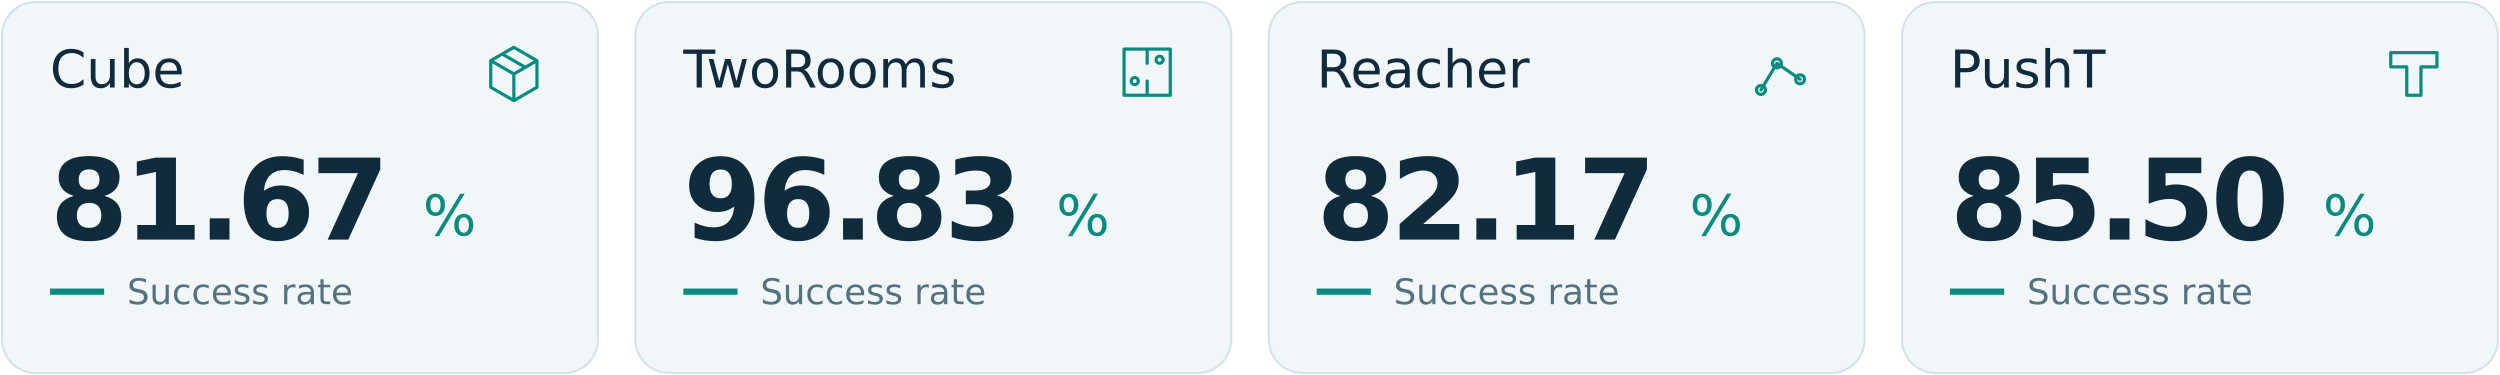
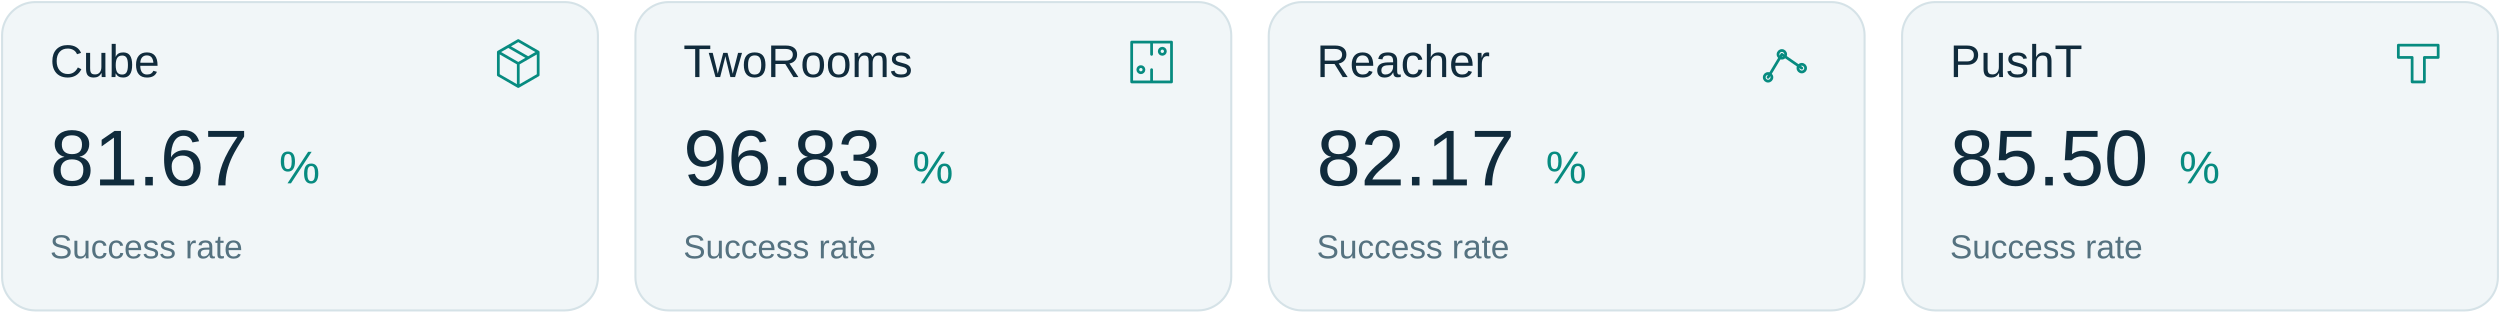
- <svg xmlns="http://www.w3.org/2000/svg" width="1200" height="180" viewBox="0 0 1200 180" role="img">
-   <rect x="1" y="1" width="286" height="178" rx="16" fill="#F1F6F8" stroke="#D5E2E7" />
-   <text x="24" y="42" fill="#102B3C" font-family="DejaVu Sans, Noto Sans CJK SC, sans-serif" font-size="25" font-weight="500" text-anchor="start">Cube</text>
-   <g transform="translate(233 21) scale(0.8529412)" fill="none" stroke="#078B80" stroke-width="1.8" stroke-linecap="round" stroke-linejoin="round">
+ <svg xmlns="http://www.w3.org/2000/svg" width="1200" height="150" viewBox="0 0 1200 150" role="img">
+   <rect x="1" y="1" width="286" height="148" rx="16" fill="#F1F6F8" stroke="#D5E2E7" />
+   <text x="24" y="37" fill="#102B3C" font-family="Arial, Helvetica, Noto Sans CJK SC, sans-serif" font-size="22" font-weight="400" text-anchor="start">Cube</text>
+   <g transform="translate(237 18) scale(0.7352941)" fill="none" stroke="#078B80" stroke-width="1.8" stroke-linecap="round" stroke-linejoin="round">
    <path d="M16 2 29 9.5v15L16 32 3 24.5v-15Z M3 9.5 16 17 29 9.5 M16 17v15 M9.5 5.8l13 7.5" />
  </g>
-   <text x="24" y="115" fill="#102B3C" font-family="DejaVu Sans, Noto Sans CJK SC, sans-serif" font-size="54" font-weight="600" text-anchor="start" letter-spacing="-2">81.67</text>
-   <text x="203" y="113" fill="#078B80" font-family="DejaVu Sans, Noto Sans CJK SC, sans-serif" font-size="27" font-weight="400" text-anchor="start">%</text>
-   <path d="M24 140h26" stroke="#078B80" stroke-width="3" />
-   <text x="61" y="146" fill="#557280" font-family="DejaVu Sans, Noto Sans CJK SC, sans-serif" font-size="17" font-weight="400" text-anchor="start">Success rate</text>
-   <rect x="305" y="1" width="286" height="178" rx="16" fill="#F1F6F8" stroke="#D5E2E7" />
-   <text x="328" y="42" fill="#102B3C" font-family="DejaVu Sans, Noto Sans CJK SC, sans-serif" font-size="25" font-weight="500" text-anchor="start">TwoRooms</text>
-   <g transform="translate(537 21) scale(0.8529412)" fill="none" stroke="#078B80" stroke-width="1.8" stroke-linecap="round" stroke-linejoin="round">
+   <text x="24" y="89" fill="#102B3C" font-family="Arial, Helvetica, Noto Sans CJK SC, sans-serif" font-size="38" font-weight="400" text-anchor="start">81.67</text>
+   <text x="134" y="88" fill="#078B80" font-family="Arial, Helvetica, Noto Sans CJK SC, sans-serif" font-size="22" font-weight="400" text-anchor="start">%</text>
+   <text x="24" y="124" fill="#557280" font-family="Arial, Helvetica, Noto Sans CJK SC, sans-serif" font-size="16" font-weight="400" text-anchor="start">Success rate</text>
+   <rect x="305" y="1" width="286" height="148" rx="16" fill="#F1F6F8" stroke="#D5E2E7" />
+   <text x="328" y="37" fill="#102B3C" font-family="Arial, Helvetica, Noto Sans CJK SC, sans-serif" font-size="22" font-weight="400" text-anchor="start">TwoRooms</text>
+   <g transform="translate(541 18) scale(0.7352941)" fill="none" stroke="#078B80" stroke-width="1.8" stroke-linecap="round" stroke-linejoin="round">
    <path d="M3 3h26v26H3Z M16 3v8m0 10v8" />
    <circle cx="9" cy="21" r="2" />
    <circle cx="23" cy="9" r="2" />
  </g>
-   <text x="328" y="115" fill="#102B3C" font-family="DejaVu Sans, Noto Sans CJK SC, sans-serif" font-size="54" font-weight="600" text-anchor="start" letter-spacing="-2">96.83</text>
-   <text x="507" y="113" fill="#078B80" font-family="DejaVu Sans, Noto Sans CJK SC, sans-serif" font-size="27" font-weight="400" text-anchor="start">%</text>
-   <path d="M328 140h26" stroke="#078B80" stroke-width="3" />
-   <text x="365" y="146" fill="#557280" font-family="DejaVu Sans, Noto Sans CJK SC, sans-serif" font-size="17" font-weight="400" text-anchor="start">Success rate</text>
-   <rect x="609" y="1" width="286" height="178" rx="16" fill="#F1F6F8" stroke="#D5E2E7" />
-   <text x="632" y="42" fill="#102B3C" font-family="DejaVu Sans, Noto Sans CJK SC, sans-serif" font-size="25" font-weight="500" text-anchor="start">Reacher</text>
-   <g transform="translate(841 21) scale(0.8529412)" fill="none" stroke="#078B80" stroke-width="1.8" stroke-linecap="round" stroke-linejoin="round">
+   <text x="328" y="89" fill="#102B3C" font-family="Arial, Helvetica, Noto Sans CJK SC, sans-serif" font-size="38" font-weight="400" text-anchor="start">96.83</text>
+   <text x="438" y="88" fill="#078B80" font-family="Arial, Helvetica, Noto Sans CJK SC, sans-serif" font-size="22" font-weight="400" text-anchor="start">%</text>
+   <text x="328" y="124" fill="#557280" font-family="Arial, Helvetica, Noto Sans CJK SC, sans-serif" font-size="16" font-weight="400" text-anchor="start">Success rate</text>
+   <rect x="609" y="1" width="286" height="148" rx="16" fill="#F1F6F8" stroke="#D5E2E7" />
+   <text x="632" y="37" fill="#102B3C" font-family="Arial, Helvetica, Noto Sans CJK SC, sans-serif" font-size="22" font-weight="400" text-anchor="start">Reacher</text>
+   <g transform="translate(845 18) scale(0.7352941)" fill="none" stroke="#078B80" stroke-width="1.8" stroke-linecap="round" stroke-linejoin="round">
    <path d="m5 26 9-15 13 9" />
    <circle cx="5" cy="26" r="2.5" />
    <circle cx="14" cy="11" r="2.5" />
    <circle cx="27" cy="20" r="2.5" />
  </g>
-   <text x="632" y="115" fill="#102B3C" font-family="DejaVu Sans, Noto Sans CJK SC, sans-serif" font-size="54" font-weight="600" text-anchor="start" letter-spacing="-2">82.17</text>
-   <text x="811" y="113" fill="#078B80" font-family="DejaVu Sans, Noto Sans CJK SC, sans-serif" font-size="27" font-weight="400" text-anchor="start">%</text>
-   <path d="M632 140h26" stroke="#078B80" stroke-width="3" />
-   <text x="669" y="146" fill="#557280" font-family="DejaVu Sans, Noto Sans CJK SC, sans-serif" font-size="17" font-weight="400" text-anchor="start">Success rate</text>
-   <rect x="913" y="1" width="286" height="178" rx="16" fill="#F1F6F8" stroke="#D5E2E7" />
-   <text x="936" y="42" fill="#102B3C" font-family="DejaVu Sans, Noto Sans CJK SC, sans-serif" font-size="25" font-weight="500" text-anchor="start">PushT</text>
-   <g transform="translate(1145 21) scale(0.8529412)" fill="none" stroke="#078B80" stroke-width="1.8" stroke-linecap="round" stroke-linejoin="round">
+   <text x="632" y="89" fill="#102B3C" font-family="Arial, Helvetica, Noto Sans CJK SC, sans-serif" font-size="38" font-weight="400" text-anchor="start">82.17</text>
+   <text x="742" y="88" fill="#078B80" font-family="Arial, Helvetica, Noto Sans CJK SC, sans-serif" font-size="22" font-weight="400" text-anchor="start">%</text>
+   <text x="632" y="124" fill="#557280" font-family="Arial, Helvetica, Noto Sans CJK SC, sans-serif" font-size="16" font-weight="400" text-anchor="start">Success rate</text>
+   <rect x="913" y="1" width="286" height="148" rx="16" fill="#F1F6F8" stroke="#D5E2E7" />
+   <text x="936" y="37" fill="#102B3C" font-family="Arial, Helvetica, Noto Sans CJK SC, sans-serif" font-size="22" font-weight="400" text-anchor="start">PushT</text>
+   <g transform="translate(1149 18) scale(0.7352941)" fill="none" stroke="#078B80" stroke-width="1.8" stroke-linecap="round" stroke-linejoin="round">
    <path d="M3 5h26v8h-9v16h-8V13H3Z" />
  </g>
-   <text x="936" y="115" fill="#102B3C" font-family="DejaVu Sans, Noto Sans CJK SC, sans-serif" font-size="54" font-weight="600" text-anchor="start" letter-spacing="-2">85.50</text>
-   <text x="1115" y="113" fill="#078B80" font-family="DejaVu Sans, Noto Sans CJK SC, sans-serif" font-size="27" font-weight="400" text-anchor="start">%</text>
-   <path d="M936 140h26" stroke="#078B80" stroke-width="3" />
-   <text x="973" y="146" fill="#557280" font-family="DejaVu Sans, Noto Sans CJK SC, sans-serif" font-size="17" font-weight="400" text-anchor="start">Success rate</text>
+   <text x="936" y="89" fill="#102B3C" font-family="Arial, Helvetica, Noto Sans CJK SC, sans-serif" font-size="38" font-weight="400" text-anchor="start">85.50</text>
+   <text x="1046" y="88" fill="#078B80" font-family="Arial, Helvetica, Noto Sans CJK SC, sans-serif" font-size="22" font-weight="400" text-anchor="start">%</text>
+   <text x="936" y="124" fill="#557280" font-family="Arial, Helvetica, Noto Sans CJK SC, sans-serif" font-size="16" font-weight="400" text-anchor="start">Success rate</text>
</svg>
